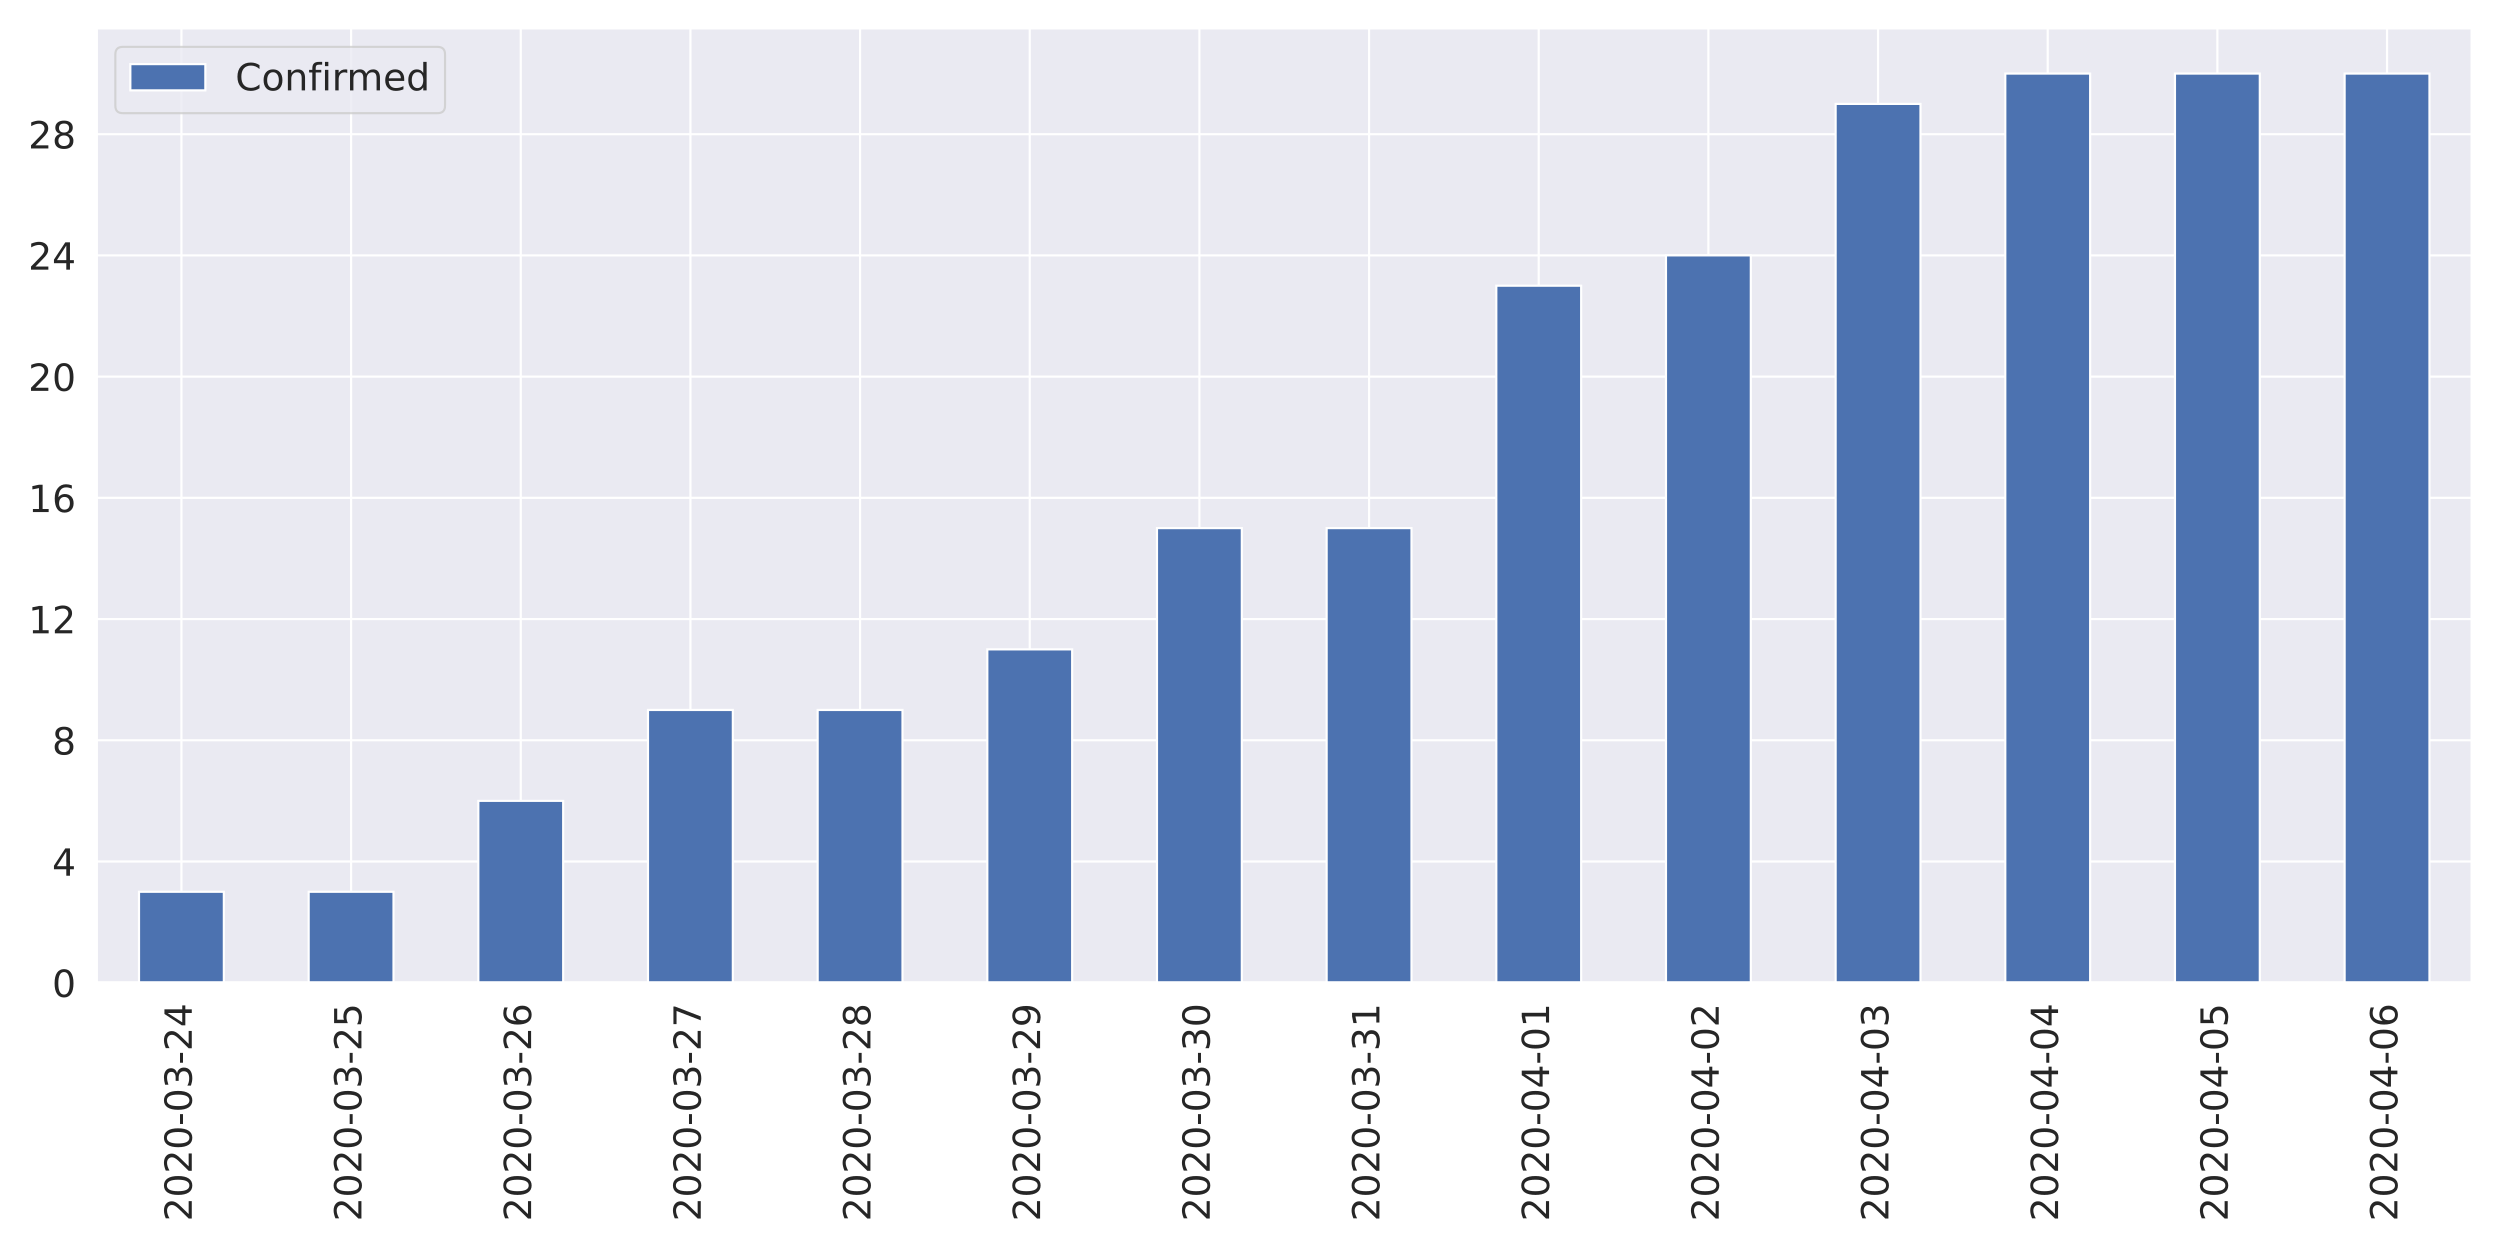
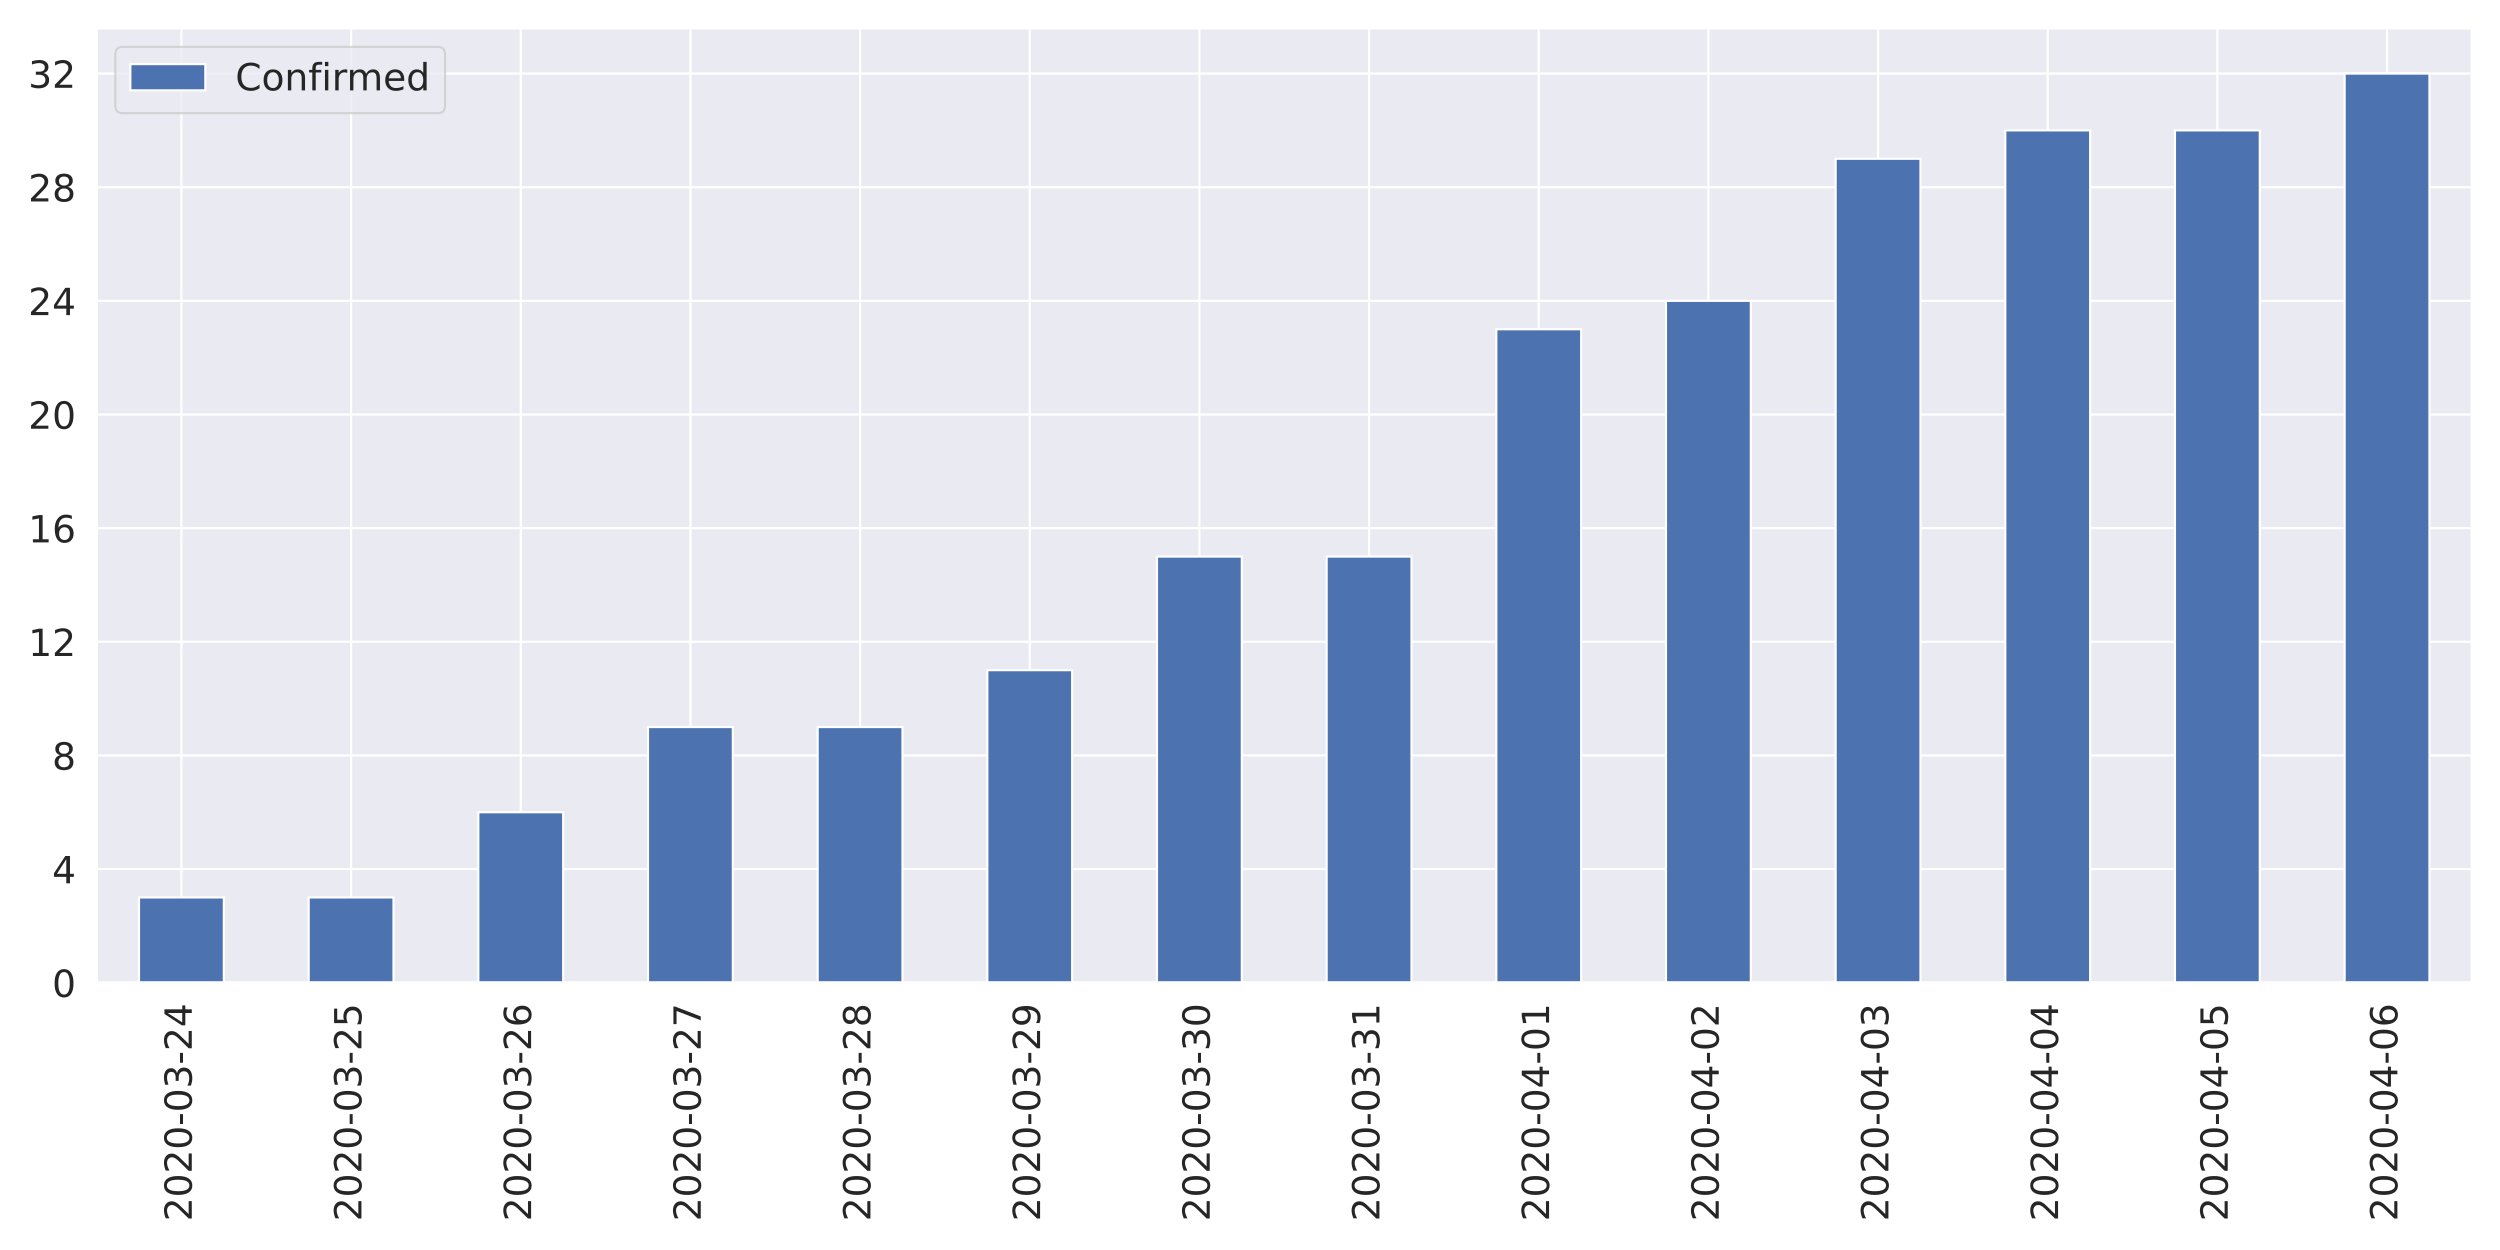
<svg xmlns="http://www.w3.org/2000/svg" xmlns:xlink="http://www.w3.org/1999/xlink" height="576pt" version="1.1" viewBox="0 0 1152 576" width="1152pt">
  <defs>
    <style type="text/css">
*{stroke-linecap:butt;stroke-linejoin:round;}
  </style>
  </defs>
  <g id="figure_1">
    <g id="patch_1">
      <path d="M 0 576  L 1152 576  L 1152 0  L 0 0  z " style="fill:#ffffff;" />
    </g>
    <g id="axes_1">
      <g id="patch_2">
        <path d="M 44.51 452.83  L 1139.04 452.83  L 1139.04 12.96  L 44.51 12.96  z " style="fill:#eaeaf2;" />
      </g>
      <g id="matplotlib.axis_1">
        <g id="xtick_1">
          <g id="line2d_1">
            <path clip-path="url(#p0f785cb7fe)" d="M 83.6 452.83  L 83.6 12.96  " style="fill:none;stroke:#ffffff;stroke-linecap:round;" />
          </g>
          <g id="text_1">
            <defs>
              <path d="M 19.188 8.297  L 53.609 8.297  L 53.609 0  L 7.328 0  L 7.328 8.297  Q 12.938 14.109 22.625 23.891  Q 32.328 33.688 34.812 36.531  Q 39.547 41.844 41.422 45.531  Q 43.312 49.219 43.312 52.781  Q 43.312 58.594 39.234 62.25  Q 35.156 65.922 28.609 65.922  Q 23.969 65.922 18.812 64.312  Q 13.672 62.703 7.812 59.422  L 7.812 69.391  Q 13.766 71.781 18.938 73  Q 24.125 74.219 28.422 74.219  Q 39.75 74.219 46.484 68.547  Q 53.219 62.891 53.219 53.422  Q 53.219 48.922 51.531 44.891  Q 49.859 40.875 45.406 35.406  Q 44.188 33.984 37.641 27.219  Q 31.109 20.453 19.188 8.297  z " id="DejaVuSans-50" />
              <path d="M 31.781 66.406  Q 24.172 66.406 20.328 58.906  Q 16.5 51.422 16.5 36.375  Q 16.5 21.391 20.328 13.891  Q 24.172 6.391 31.781 6.391  Q 39.453 6.391 43.281 13.891  Q 47.125 21.391 47.125 36.375  Q 47.125 51.422 43.281 58.906  Q 39.453 66.406 31.781 66.406  z M 31.781 74.219  Q 44.047 74.219 50.516 64.516  Q 56.984 54.828 56.984 36.375  Q 56.984 17.969 50.516 8.266  Q 44.047 -1.422 31.781 -1.422  Q 19.531 -1.422 13.062 8.266  Q 6.594 17.969 6.594 36.375  Q 6.594 54.828 13.062 64.516  Q 19.531 74.219 31.781 74.219  z " id="DejaVuSans-48" />
              <path d="M 4.891 31.391  L 31.203 31.391  L 31.203 23.391  L 4.891 23.391  z " id="DejaVuSans-45" />
              <path d="M 40.578 39.312  Q 47.656 37.797 51.625 33  Q 55.609 28.219 55.609 21.188  Q 55.609 10.406 48.188 4.484  Q 40.766 -1.422 27.094 -1.422  Q 22.516 -1.422 17.656 -0.516  Q 12.797 0.391 7.625 2.203  L 7.625 11.719  Q 11.719 9.328 16.594 8.109  Q 21.484 6.891 26.812 6.891  Q 36.078 6.891 40.938 10.547  Q 45.797 14.203 45.797 21.188  Q 45.797 27.641 41.281 31.266  Q 36.766 34.906 28.719 34.906  L 20.219 34.906  L 20.219 43.016  L 29.109 43.016  Q 36.375 43.016 40.234 45.922  Q 44.094 48.828 44.094 54.297  Q 44.094 59.906 40.109 62.906  Q 36.141 65.922 28.719 65.922  Q 24.656 65.922 20.016 65.031  Q 15.375 64.156 9.812 62.312  L 9.812 71.094  Q 15.438 72.656 20.344 73.438  Q 25.25 74.219 29.594 74.219  Q 40.828 74.219 47.359 69.109  Q 53.906 64.016 53.906 55.328  Q 53.906 49.266 50.438 45.094  Q 46.969 40.922 40.578 39.312  z " id="DejaVuSans-51" />
              <path d="M 37.797 64.312  L 12.891 25.391  L 37.797 25.391  z M 35.203 72.906  L 47.609 72.906  L 47.609 25.391  L 58.016 25.391  L 58.016 17.188  L 47.609 17.188  L 47.609 0  L 37.797 0  L 37.797 17.188  L 4.891 17.188  L 4.891 26.703  z " id="DejaVuSans-52" />
            </defs>
            <g style="fill:#262626;" transform="translate(88.36856 562.7538)rotate(-90)scale(0.1728 -0.1728)">
              <use xlink:href="#DejaVuSans-50" />
              <use x="63.623" xlink:href="#DejaVuSans-48" />
              <use x="127.246" xlink:href="#DejaVuSans-50" />
              <use x="190.869" xlink:href="#DejaVuSans-48" />
              <use x="254.492" xlink:href="#DejaVuSans-45" />
              <use x="290.576" xlink:href="#DejaVuSans-48" />
              <use x="354.199" xlink:href="#DejaVuSans-51" />
              <use x="417.822" xlink:href="#DejaVuSans-45" />
              <use x="453.906" xlink:href="#DejaVuSans-50" />
              <use x="517.529" xlink:href="#DejaVuSans-52" />
            </g>
          </g>
        </g>
        <g id="xtick_2">
          <g id="line2d_2">
            <path clip-path="url(#p0f785cb7fe)" d="M 161.781 452.83  L 161.781 12.96  " style="fill:none;stroke:#ffffff;stroke-linecap:round;" />
          </g>
          <g id="text_2">
            <defs>
              <path d="M 10.797 72.906  L 49.516 72.906  L 49.516 64.594  L 19.828 64.594  L 19.828 46.734  Q 21.969 47.469 24.109 47.828  Q 26.266 48.188 28.422 48.188  Q 40.625 48.188 47.75 41.5  Q 54.891 34.812 54.891 23.391  Q 54.891 11.625 47.562 5.094  Q 40.234 -1.422 26.906 -1.422  Q 22.312 -1.422 17.547 -0.641  Q 12.797 0.141 7.719 1.703  L 7.719 11.625  Q 12.109 9.234 16.797 8.062  Q 21.484 6.891 26.703 6.891  Q 35.156 6.891 40.078 11.328  Q 45.016 15.766 45.016 23.391  Q 45.016 31 40.078 35.438  Q 35.156 39.891 26.703 39.891  Q 22.75 39.891 18.812 39.016  Q 14.891 38.141 10.797 36.281  z " id="DejaVuSans-53" />
            </defs>
            <g style="fill:#262626;" transform="translate(166.5493 562.7538)rotate(-90)scale(0.1728 -0.1728)">
              <use xlink:href="#DejaVuSans-50" />
              <use x="63.623" xlink:href="#DejaVuSans-48" />
              <use x="127.246" xlink:href="#DejaVuSans-50" />
              <use x="190.869" xlink:href="#DejaVuSans-48" />
              <use x="254.492" xlink:href="#DejaVuSans-45" />
              <use x="290.576" xlink:href="#DejaVuSans-48" />
              <use x="354.199" xlink:href="#DejaVuSans-51" />
              <use x="417.822" xlink:href="#DejaVuSans-45" />
              <use x="453.906" xlink:href="#DejaVuSans-50" />
              <use x="517.529" xlink:href="#DejaVuSans-53" />
            </g>
          </g>
        </g>
        <g id="xtick_3">
          <g id="line2d_3">
            <path clip-path="url(#p0f785cb7fe)" d="M 239.962 452.83  L 239.962 12.96  " style="fill:none;stroke:#ffffff;stroke-linecap:round;" />
          </g>
          <g id="text_3">
            <defs>
              <path d="M 33.016 40.375  Q 26.375 40.375 22.484 35.828  Q 18.609 31.297 18.609 23.391  Q 18.609 15.531 22.484 10.953  Q 26.375 6.391 33.016 6.391  Q 39.656 6.391 43.531 10.953  Q 47.406 15.531 47.406 23.391  Q 47.406 31.297 43.531 35.828  Q 39.656 40.375 33.016 40.375  z M 52.594 71.297  L 52.594 62.312  Q 48.875 64.062 45.094 64.984  Q 41.312 65.922 37.594 65.922  Q 27.828 65.922 22.672 59.328  Q 17.531 52.734 16.797 39.406  Q 19.672 43.656 24.016 45.922  Q 28.375 48.188 33.594 48.188  Q 44.578 48.188 50.953 41.516  Q 57.328 34.859 57.328 23.391  Q 57.328 12.156 50.688 5.359  Q 44.047 -1.422 33.016 -1.422  Q 20.359 -1.422 13.672 8.266  Q 6.984 17.969 6.984 36.375  Q 6.984 53.656 15.188 63.938  Q 23.391 74.219 37.203 74.219  Q 40.922 74.219 44.703 73.484  Q 48.484 72.75 52.594 71.297  z " id="DejaVuSans-54" />
            </defs>
            <g style="fill:#262626;" transform="translate(244.73 562.7538)rotate(-90)scale(0.1728 -0.1728)">
              <use xlink:href="#DejaVuSans-50" />
              <use x="63.623" xlink:href="#DejaVuSans-48" />
              <use x="127.246" xlink:href="#DejaVuSans-50" />
              <use x="190.869" xlink:href="#DejaVuSans-48" />
              <use x="254.492" xlink:href="#DejaVuSans-45" />
              <use x="290.576" xlink:href="#DejaVuSans-48" />
              <use x="354.199" xlink:href="#DejaVuSans-51" />
              <use x="417.822" xlink:href="#DejaVuSans-45" />
              <use x="453.906" xlink:href="#DejaVuSans-50" />
              <use x="517.529" xlink:href="#DejaVuSans-54" />
            </g>
          </g>
        </g>
        <g id="xtick_4">
          <g id="line2d_4">
            <path clip-path="url(#p0f785cb7fe)" d="M 318.142 452.83  L 318.142 12.96  " style="fill:none;stroke:#ffffff;stroke-linecap:round;" />
          </g>
          <g id="text_4">
            <defs>
              <path d="M 8.203 72.906  L 55.078 72.906  L 55.078 68.703  L 28.609 0  L 18.312 0  L 43.219 64.594  L 8.203 64.594  z " id="DejaVuSans-55" />
            </defs>
            <g style="fill:#262626;" transform="translate(322.9107 562.7538)rotate(-90)scale(0.1728 -0.1728)">
              <use xlink:href="#DejaVuSans-50" />
              <use x="63.623" xlink:href="#DejaVuSans-48" />
              <use x="127.246" xlink:href="#DejaVuSans-50" />
              <use x="190.869" xlink:href="#DejaVuSans-48" />
              <use x="254.492" xlink:href="#DejaVuSans-45" />
              <use x="290.576" xlink:href="#DejaVuSans-48" />
              <use x="354.199" xlink:href="#DejaVuSans-51" />
              <use x="417.822" xlink:href="#DejaVuSans-45" />
              <use x="453.906" xlink:href="#DejaVuSans-50" />
              <use x="517.529" xlink:href="#DejaVuSans-55" />
            </g>
          </g>
        </g>
        <g id="xtick_5">
          <g id="line2d_5">
            <path clip-path="url(#p0f785cb7fe)" d="M 396.323 452.83  L 396.323 12.96  " style="fill:none;stroke:#ffffff;stroke-linecap:round;" />
          </g>
          <g id="text_5">
            <defs>
              <path d="M 31.781 34.625  Q 24.75 34.625 20.719 30.859  Q 16.703 27.094 16.703 20.516  Q 16.703 13.922 20.719 10.156  Q 24.75 6.391 31.781 6.391  Q 38.812 6.391 42.859 10.172  Q 46.922 13.969 46.922 20.516  Q 46.922 27.094 42.891 30.859  Q 38.875 34.625 31.781 34.625  z M 21.922 38.812  Q 15.578 40.375 12.031 44.719  Q 8.5 49.078 8.5 55.328  Q 8.5 64.062 14.719 69.141  Q 20.953 74.219 31.781 74.219  Q 42.672 74.219 48.875 69.141  Q 55.078 64.062 55.078 55.328  Q 55.078 49.078 51.531 44.719  Q 48 40.375 41.703 38.812  Q 48.828 37.156 52.797 32.312  Q 56.781 27.484 56.781 20.516  Q 56.781 9.906 50.312 4.234  Q 43.844 -1.422 31.781 -1.422  Q 19.734 -1.422 13.25 4.234  Q 6.781 9.906 6.781 20.516  Q 6.781 27.484 10.781 32.312  Q 14.797 37.156 21.922 38.812  z M 18.312 54.391  Q 18.312 48.734 21.844 45.562  Q 25.391 42.391 31.781 42.391  Q 38.141 42.391 41.719 45.562  Q 45.312 48.734 45.312 54.391  Q 45.312 60.062 41.719 63.234  Q 38.141 66.406 31.781 66.406  Q 25.391 66.406 21.844 63.234  Q 18.312 60.062 18.312 54.391  z " id="DejaVuSans-56" />
            </defs>
            <g style="fill:#262626;" transform="translate(401.0914 562.7538)rotate(-90)scale(0.1728 -0.1728)">
              <use xlink:href="#DejaVuSans-50" />
              <use x="63.623" xlink:href="#DejaVuSans-48" />
              <use x="127.246" xlink:href="#DejaVuSans-50" />
              <use x="190.869" xlink:href="#DejaVuSans-48" />
              <use x="254.492" xlink:href="#DejaVuSans-45" />
              <use x="290.576" xlink:href="#DejaVuSans-48" />
              <use x="354.199" xlink:href="#DejaVuSans-51" />
              <use x="417.822" xlink:href="#DejaVuSans-45" />
              <use x="453.906" xlink:href="#DejaVuSans-50" />
              <use x="517.529" xlink:href="#DejaVuSans-56" />
            </g>
          </g>
        </g>
        <g id="xtick_6">
          <g id="line2d_6">
            <path clip-path="url(#p0f785cb7fe)" d="M 474.504 452.83  L 474.504 12.96  " style="fill:none;stroke:#ffffff;stroke-linecap:round;" />
          </g>
          <g id="text_6">
            <defs>
              <path d="M 10.984 1.516  L 10.984 10.5  Q 14.703 8.734 18.5 7.812  Q 22.312 6.891 25.984 6.891  Q 35.75 6.891 40.891 13.453  Q 46.047 20.016 46.781 33.406  Q 43.953 29.203 39.594 26.953  Q 35.25 24.703 29.984 24.703  Q 19.047 24.703 12.672 31.312  Q 6.297 37.938 6.297 49.422  Q 6.297 60.641 12.938 67.422  Q 19.578 74.219 30.609 74.219  Q 43.266 74.219 49.922 64.516  Q 56.594 54.828 56.594 36.375  Q 56.594 19.141 48.406 8.859  Q 40.234 -1.422 26.422 -1.422  Q 22.703 -1.422 18.891 -0.688  Q 15.094 0.047 10.984 1.516  z M 30.609 32.422  Q 37.25 32.422 41.125 36.953  Q 45.016 41.5 45.016 49.422  Q 45.016 57.281 41.125 61.844  Q 37.25 66.406 30.609 66.406  Q 23.969 66.406 20.094 61.844  Q 16.219 57.281 16.219 49.422  Q 16.219 41.5 20.094 36.953  Q 23.969 32.422 30.609 32.422  z " id="DejaVuSans-57" />
            </defs>
            <g style="fill:#262626;" transform="translate(479.2721 562.7538)rotate(-90)scale(0.1728 -0.1728)">
              <use xlink:href="#DejaVuSans-50" />
              <use x="63.623" xlink:href="#DejaVuSans-48" />
              <use x="127.246" xlink:href="#DejaVuSans-50" />
              <use x="190.869" xlink:href="#DejaVuSans-48" />
              <use x="254.492" xlink:href="#DejaVuSans-45" />
              <use x="290.576" xlink:href="#DejaVuSans-48" />
              <use x="354.199" xlink:href="#DejaVuSans-51" />
              <use x="417.822" xlink:href="#DejaVuSans-45" />
              <use x="453.906" xlink:href="#DejaVuSans-50" />
              <use x="517.529" xlink:href="#DejaVuSans-57" />
            </g>
          </g>
        </g>
        <g id="xtick_7">
          <g id="line2d_7">
            <path clip-path="url(#p0f785cb7fe)" d="M 552.685 452.83  L 552.685 12.96  " style="fill:none;stroke:#ffffff;stroke-linecap:round;" />
          </g>
          <g id="text_7">
            <g style="fill:#262626;" transform="translate(557.4528 562.7538)rotate(-90)scale(0.1728 -0.1728)">
              <use xlink:href="#DejaVuSans-50" />
              <use x="63.623" xlink:href="#DejaVuSans-48" />
              <use x="127.246" xlink:href="#DejaVuSans-50" />
              <use x="190.869" xlink:href="#DejaVuSans-48" />
              <use x="254.492" xlink:href="#DejaVuSans-45" />
              <use x="290.576" xlink:href="#DejaVuSans-48" />
              <use x="354.199" xlink:href="#DejaVuSans-51" />
              <use x="417.822" xlink:href="#DejaVuSans-45" />
              <use x="453.906" xlink:href="#DejaVuSans-51" />
              <use x="517.529" xlink:href="#DejaVuSans-48" />
            </g>
          </g>
        </g>
        <g id="xtick_8">
          <g id="line2d_8">
            <path clip-path="url(#p0f785cb7fe)" d="M 630.865 452.83  L 630.865 12.96  " style="fill:none;stroke:#ffffff;stroke-linecap:round;" />
          </g>
          <g id="text_8">
            <defs>
              <path d="M 12.406 8.297  L 28.516 8.297  L 28.516 63.922  L 10.984 60.406  L 10.984 69.391  L 28.422 72.906  L 38.281 72.906  L 38.281 8.297  L 54.391 8.297  L 54.391 0  L 12.406 0  z " id="DejaVuSans-49" />
            </defs>
            <g style="fill:#262626;" transform="translate(635.6336 562.7538)rotate(-90)scale(0.1728 -0.1728)">
              <use xlink:href="#DejaVuSans-50" />
              <use x="63.623" xlink:href="#DejaVuSans-48" />
              <use x="127.246" xlink:href="#DejaVuSans-50" />
              <use x="190.869" xlink:href="#DejaVuSans-48" />
              <use x="254.492" xlink:href="#DejaVuSans-45" />
              <use x="290.576" xlink:href="#DejaVuSans-48" />
              <use x="354.199" xlink:href="#DejaVuSans-51" />
              <use x="417.822" xlink:href="#DejaVuSans-45" />
              <use x="453.906" xlink:href="#DejaVuSans-51" />
              <use x="517.529" xlink:href="#DejaVuSans-49" />
            </g>
          </g>
        </g>
        <g id="xtick_9">
          <g id="line2d_9">
            <path clip-path="url(#p0f785cb7fe)" d="M 709.046 452.83  L 709.046 12.96  " style="fill:none;stroke:#ffffff;stroke-linecap:round;" />
          </g>
          <g id="text_9">
            <g style="fill:#262626;" transform="translate(713.8143 562.7538)rotate(-90)scale(0.1728 -0.1728)">
              <use xlink:href="#DejaVuSans-50" />
              <use x="63.623" xlink:href="#DejaVuSans-48" />
              <use x="127.246" xlink:href="#DejaVuSans-50" />
              <use x="190.869" xlink:href="#DejaVuSans-48" />
              <use x="254.492" xlink:href="#DejaVuSans-45" />
              <use x="290.576" xlink:href="#DejaVuSans-48" />
              <use x="354.199" xlink:href="#DejaVuSans-52" />
              <use x="417.822" xlink:href="#DejaVuSans-45" />
              <use x="453.906" xlink:href="#DejaVuSans-48" />
              <use x="517.529" xlink:href="#DejaVuSans-49" />
            </g>
          </g>
        </g>
        <g id="xtick_10">
          <g id="line2d_10">
            <path clip-path="url(#p0f785cb7fe)" d="M 787.227 452.83  L 787.227 12.96  " style="fill:none;stroke:#ffffff;stroke-linecap:round;" />
          </g>
          <g id="text_10">
            <g style="fill:#262626;" transform="translate(791.995 562.7538)rotate(-90)scale(0.1728 -0.1728)">
              <use xlink:href="#DejaVuSans-50" />
              <use x="63.623" xlink:href="#DejaVuSans-48" />
              <use x="127.246" xlink:href="#DejaVuSans-50" />
              <use x="190.869" xlink:href="#DejaVuSans-48" />
              <use x="254.492" xlink:href="#DejaVuSans-45" />
              <use x="290.576" xlink:href="#DejaVuSans-48" />
              <use x="354.199" xlink:href="#DejaVuSans-52" />
              <use x="417.822" xlink:href="#DejaVuSans-45" />
              <use x="453.906" xlink:href="#DejaVuSans-48" />
              <use x="517.529" xlink:href="#DejaVuSans-50" />
            </g>
          </g>
        </g>
        <g id="xtick_11">
          <g id="line2d_11">
            <path clip-path="url(#p0f785cb7fe)" d="M 865.408 452.83  L 865.408 12.96  " style="fill:none;stroke:#ffffff;stroke-linecap:round;" />
          </g>
          <g id="text_11">
            <g style="fill:#262626;" transform="translate(870.1757 562.7538)rotate(-90)scale(0.1728 -0.1728)">
              <use xlink:href="#DejaVuSans-50" />
              <use x="63.623" xlink:href="#DejaVuSans-48" />
              <use x="127.246" xlink:href="#DejaVuSans-50" />
              <use x="190.869" xlink:href="#DejaVuSans-48" />
              <use x="254.492" xlink:href="#DejaVuSans-45" />
              <use x="290.576" xlink:href="#DejaVuSans-48" />
              <use x="354.199" xlink:href="#DejaVuSans-52" />
              <use x="417.822" xlink:href="#DejaVuSans-45" />
              <use x="453.906" xlink:href="#DejaVuSans-48" />
              <use x="517.529" xlink:href="#DejaVuSans-51" />
            </g>
          </g>
        </g>
        <g id="xtick_12">
          <g id="line2d_12">
            <path clip-path="url(#p0f785cb7fe)" d="M 943.588 452.83  L 943.588 12.96  " style="fill:none;stroke:#ffffff;stroke-linecap:round;" />
          </g>
          <g id="text_12">
            <g style="fill:#262626;" transform="translate(948.3564 562.7538)rotate(-90)scale(0.1728 -0.1728)">
              <use xlink:href="#DejaVuSans-50" />
              <use x="63.623" xlink:href="#DejaVuSans-48" />
              <use x="127.246" xlink:href="#DejaVuSans-50" />
              <use x="190.869" xlink:href="#DejaVuSans-48" />
              <use x="254.492" xlink:href="#DejaVuSans-45" />
              <use x="290.576" xlink:href="#DejaVuSans-48" />
              <use x="354.199" xlink:href="#DejaVuSans-52" />
              <use x="417.822" xlink:href="#DejaVuSans-45" />
              <use x="453.906" xlink:href="#DejaVuSans-48" />
              <use x="517.529" xlink:href="#DejaVuSans-52" />
            </g>
          </g>
        </g>
        <g id="xtick_13">
          <g id="line2d_13">
            <path clip-path="url(#p0f785cb7fe)" d="M 1021.769 452.83  L 1021.769 12.96  " style="fill:none;stroke:#ffffff;stroke-linecap:round;" />
          </g>
          <g id="text_13">
            <g style="fill:#262626;" transform="translate(1026.537 562.7538)rotate(-90)scale(0.1728 -0.1728)">
              <use xlink:href="#DejaVuSans-50" />
              <use x="63.623" xlink:href="#DejaVuSans-48" />
              <use x="127.246" xlink:href="#DejaVuSans-50" />
              <use x="190.869" xlink:href="#DejaVuSans-48" />
              <use x="254.492" xlink:href="#DejaVuSans-45" />
              <use x="290.576" xlink:href="#DejaVuSans-48" />
              <use x="354.199" xlink:href="#DejaVuSans-52" />
              <use x="417.822" xlink:href="#DejaVuSans-45" />
              <use x="453.906" xlink:href="#DejaVuSans-48" />
              <use x="517.529" xlink:href="#DejaVuSans-53" />
            </g>
          </g>
        </g>
        <g id="xtick_14">
          <g id="line2d_14">
            <path clip-path="url(#p0f785cb7fe)" d="M 1099.95 452.83  L 1099.95 12.96  " style="fill:none;stroke:#ffffff;stroke-linecap:round;" />
          </g>
          <g id="text_14">
            <g style="fill:#262626;" transform="translate(1104.718 562.7538)rotate(-90)scale(0.1728 -0.1728)">
              <use xlink:href="#DejaVuSans-50" />
              <use x="63.623" xlink:href="#DejaVuSans-48" />
              <use x="127.246" xlink:href="#DejaVuSans-50" />
              <use x="190.869" xlink:href="#DejaVuSans-48" />
              <use x="254.492" xlink:href="#DejaVuSans-45" />
              <use x="290.576" xlink:href="#DejaVuSans-48" />
              <use x="354.199" xlink:href="#DejaVuSans-52" />
              <use x="417.822" xlink:href="#DejaVuSans-45" />
              <use x="453.906" xlink:href="#DejaVuSans-48" />
              <use x="517.529" xlink:href="#DejaVuSans-54" />
            </g>
          </g>
        </g>
      </g>
      <g id="matplotlib.axis_2">
        <g id="ytick_1">
          <g id="line2d_15">
            <path clip-path="url(#p0f785cb7fe)" d="M 44.51 452.83  L 1139.04 452.83  " style="fill:none;stroke:#ffffff;stroke-linecap:round;" />
          </g>
          <g id="text_15">
            <g style="fill:#262626;" transform="translate(24.0156 459.3951)scale(0.1728 -0.1728)">
              <use xlink:href="#DejaVuSans-48" />
            </g>
          </g>
        </g>
        <g id="ytick_2">
          <g id="line2d_16">
-             <path clip-path="url(#p0f785cb7fe)" d="M 44.51 396.973  L 1139.04 396.973  " style="fill:none;stroke:#ffffff;stroke-linecap:round;" />
+             <path clip-path="url(#p0f785cb7fe)" d="M 44.51 400.465  L 1139.04 400.465  " style="fill:none;stroke:#ffffff;stroke-linecap:round;" />
          </g>
          <g id="text_16">
-             <g style="fill:#262626;" transform="translate(24.0156 403.5385)scale(0.1728 -0.1728)">
+             <g style="fill:#262626;" transform="translate(24.0156 407.0296)scale(0.1728 -0.1728)">
              <use xlink:href="#DejaVuSans-52" />
            </g>
          </g>
        </g>
        <g id="ytick_3">
          <g id="line2d_17">
-             <path clip-path="url(#p0f785cb7fe)" d="M 44.51 341.117  L 1139.04 341.117  " style="fill:none;stroke:#ffffff;stroke-linecap:round;" />
+             <path clip-path="url(#p0f785cb7fe)" d="M 44.51 348.099  L 1139.04 348.099  " style="fill:none;stroke:#ffffff;stroke-linecap:round;" />
          </g>
          <g id="text_17">
-             <g style="fill:#262626;" transform="translate(24.0156 347.682)scale(0.1728 -0.1728)">
+             <g style="fill:#262626;" transform="translate(24.0156 354.6641)scale(0.1728 -0.1728)">
              <use xlink:href="#DejaVuSans-56" />
            </g>
          </g>
        </g>
        <g id="ytick_4">
          <g id="line2d_18">
-             <path clip-path="url(#p0f785cb7fe)" d="M 44.51 285.26  L 1139.04 285.26  " style="fill:none;stroke:#ffffff;stroke-linecap:round;" />
+             <path clip-path="url(#p0f785cb7fe)" d="M 44.51 295.734  L 1139.04 295.734  " style="fill:none;stroke:#ffffff;stroke-linecap:round;" />
          </g>
          <g id="text_18">
-             <g style="fill:#262626;" transform="translate(13.0212 291.8255)scale(0.1728 -0.1728)">
+             <g style="fill:#262626;" transform="translate(13.0212 302.2986)scale(0.1728 -0.1728)">
              <use xlink:href="#DejaVuSans-49" />
              <use x="63.623" xlink:href="#DejaVuSans-50" />
            </g>
          </g>
        </g>
        <g id="ytick_5">
          <g id="line2d_19">
-             <path clip-path="url(#p0f785cb7fe)" d="M 44.51 229.404  L 1139.04 229.404  " style="fill:none;stroke:#ffffff;stroke-linecap:round;" />
+             <path clip-path="url(#p0f785cb7fe)" d="M 44.51 243.368  L 1139.04 243.368  " style="fill:none;stroke:#ffffff;stroke-linecap:round;" />
          </g>
          <g id="text_19">
-             <g style="fill:#262626;" transform="translate(13.0212 235.969)scale(0.1728 -0.1728)">
+             <g style="fill:#262626;" transform="translate(13.0212 249.9331)scale(0.1728 -0.1728)">
              <use xlink:href="#DejaVuSans-49" />
              <use x="63.623" xlink:href="#DejaVuSans-54" />
            </g>
          </g>
        </g>
        <g id="ytick_6">
          <g id="line2d_20">
-             <path clip-path="url(#p0f785cb7fe)" d="M 44.51 173.547  L 1139.04 173.547  " style="fill:none;stroke:#ffffff;stroke-linecap:round;" />
+             <path clip-path="url(#p0f785cb7fe)" d="M 44.51 191.003  L 1139.04 191.003  " style="fill:none;stroke:#ffffff;stroke-linecap:round;" />
          </g>
          <g id="text_20">
-             <g style="fill:#262626;" transform="translate(13.0212 180.1125)scale(0.1728 -0.1728)">
+             <g style="fill:#262626;" transform="translate(13.0212 197.5677)scale(0.1728 -0.1728)">
              <use xlink:href="#DejaVuSans-50" />
              <use x="63.623" xlink:href="#DejaVuSans-48" />
            </g>
          </g>
        </g>
        <g id="ytick_7">
          <g id="line2d_21">
-             <path clip-path="url(#p0f785cb7fe)" d="M 44.51 117.691  L 1139.04 117.691  " style="fill:none;stroke:#ffffff;stroke-linecap:round;" />
+             <path clip-path="url(#p0f785cb7fe)" d="M 44.51 138.637  L 1139.04 138.637  " style="fill:none;stroke:#ffffff;stroke-linecap:round;" />
          </g>
          <g id="text_21">
-             <g style="fill:#262626;" transform="translate(13.0212 124.256)scale(0.1728 -0.1728)">
+             <g style="fill:#262626;" transform="translate(13.0212 145.2022)scale(0.1728 -0.1728)">
              <use xlink:href="#DejaVuSans-50" />
              <use x="63.623" xlink:href="#DejaVuSans-52" />
            </g>
          </g>
        </g>
        <g id="ytick_8">
          <g id="line2d_22">
-             <path clip-path="url(#p0f785cb7fe)" d="M 44.51 61.834  L 1139.04 61.834  " style="fill:none;stroke:#ffffff;stroke-linecap:round;" />
+             <path clip-path="url(#p0f785cb7fe)" d="M 44.51 86.272  L 1139.04 86.272  " style="fill:none;stroke:#ffffff;stroke-linecap:round;" />
          </g>
          <g id="text_22">
-             <g style="fill:#262626;" transform="translate(13.0212 68.39949)scale(0.1728 -0.1728)">
+             <g style="fill:#262626;" transform="translate(13.0212 92.83672)scale(0.1728 -0.1728)">
              <use xlink:href="#DejaVuSans-50" />
              <use x="63.623" xlink:href="#DejaVuSans-56" />
            </g>
          </g>
        </g>
+         <g id="ytick_9">
+           <g id="line2d_23">
+             <path clip-path="url(#p0f785cb7fe)" d="M 44.51 33.906  L 1139.04 33.906  " style="fill:none;stroke:#ffffff;stroke-linecap:round;" />
+           </g>
+           <g id="text_23">
+             <g style="fill:#262626;" transform="translate(13.0212 40.47124)scale(0.1728 -0.1728)">
+               <use xlink:href="#DejaVuSans-51" />
+               <use x="63.623" xlink:href="#DejaVuSans-50" />
+             </g>
+           </g>
+         </g>
      </g>
      <g id="patch_3">
-         <path clip-path="url(#p0f785cb7fe)" d="M 64.055 452.83  L 103.146 452.83  L 103.146 410.938  L 64.055 410.938  z " style="fill:#4c72b0;stroke:#ffffff;stroke-linejoin:miter;" />
+         <path clip-path="url(#p0f785cb7fe)" d="M 64.055 452.83  L 103.146 452.83  L 103.146 413.556  L 64.055 413.556  z " style="fill:#4c72b0;stroke:#ffffff;stroke-linejoin:miter;" />
      </g>
      <g id="patch_4">
-         <path clip-path="url(#p0f785cb7fe)" d="M 142.236 452.83  L 181.326 452.83  L 181.326 410.938  L 142.236 410.938  z " style="fill:#4c72b0;stroke:#ffffff;stroke-linejoin:miter;" />
+         <path clip-path="url(#p0f785cb7fe)" d="M 142.236 452.83  L 181.326 452.83  L 181.326 413.556  L 142.236 413.556  z " style="fill:#4c72b0;stroke:#ffffff;stroke-linejoin:miter;" />
      </g>
      <g id="patch_5">
-         <path clip-path="url(#p0f785cb7fe)" d="M 220.417 452.83  L 259.507 452.83  L 259.507 369.045  L 220.417 369.045  z " style="fill:#4c72b0;stroke:#ffffff;stroke-linejoin:miter;" />
+         <path clip-path="url(#p0f785cb7fe)" d="M 220.417 452.83  L 259.507 452.83  L 259.507 374.282  L 220.417 374.282  z " style="fill:#4c72b0;stroke:#ffffff;stroke-linejoin:miter;" />
      </g>
      <g id="patch_6">
-         <path clip-path="url(#p0f785cb7fe)" d="M 298.597 452.83  L 337.688 452.83  L 337.688 327.153  L 298.597 327.153  z " style="fill:#4c72b0;stroke:#ffffff;stroke-linejoin:miter;" />
+         <path clip-path="url(#p0f785cb7fe)" d="M 298.597 452.83  L 337.688 452.83  L 337.688 335.008  L 298.597 335.008  z " style="fill:#4c72b0;stroke:#ffffff;stroke-linejoin:miter;" />
      </g>
      <g id="patch_7">
-         <path clip-path="url(#p0f785cb7fe)" d="M 376.778 452.83  L 415.868 452.83  L 415.868 327.153  L 376.778 327.153  z " style="fill:#4c72b0;stroke:#ffffff;stroke-linejoin:miter;" />
+         <path clip-path="url(#p0f785cb7fe)" d="M 376.778 452.83  L 415.868 452.83  L 415.868 335.008  L 376.778 335.008  z " style="fill:#4c72b0;stroke:#ffffff;stroke-linejoin:miter;" />
      </g>
      <g id="patch_8">
-         <path clip-path="url(#p0f785cb7fe)" d="M 454.959 452.83  L 494.049 452.83  L 494.049 299.225  L 454.959 299.225  z " style="fill:#4c72b0;stroke:#ffffff;stroke-linejoin:miter;" />
+         <path clip-path="url(#p0f785cb7fe)" d="M 454.959 452.83  L 494.049 452.83  L 494.049 308.825  L 454.959 308.825  z " style="fill:#4c72b0;stroke:#ffffff;stroke-linejoin:miter;" />
      </g>
      <g id="patch_9">
-         <path clip-path="url(#p0f785cb7fe)" d="M 533.139 452.83  L 572.23 452.83  L 572.23 243.368  L 533.139 243.368  z " style="fill:#4c72b0;stroke:#ffffff;stroke-linejoin:miter;" />
+         <path clip-path="url(#p0f785cb7fe)" d="M 533.139 452.83  L 572.23 452.83  L 572.23 256.459  L 533.139 256.459  z " style="fill:#4c72b0;stroke:#ffffff;stroke-linejoin:miter;" />
      </g>
      <g id="patch_10">
-         <path clip-path="url(#p0f785cb7fe)" d="M 611.32 452.83  L 650.411 452.83  L 650.411 243.368  L 611.32 243.368  z " style="fill:#4c72b0;stroke:#ffffff;stroke-linejoin:miter;" />
+         <path clip-path="url(#p0f785cb7fe)" d="M 611.32 452.83  L 650.411 452.83  L 650.411 256.459  L 611.32 256.459  z " style="fill:#4c72b0;stroke:#ffffff;stroke-linejoin:miter;" />
      </g>
      <g id="patch_11">
-         <path clip-path="url(#p0f785cb7fe)" d="M 689.501 452.83  L 728.591 452.83  L 728.591 131.655  L 689.501 131.655  z " style="fill:#4c72b0;stroke:#ffffff;stroke-linejoin:miter;" />
+         <path clip-path="url(#p0f785cb7fe)" d="M 689.501 452.83  L 728.591 452.83  L 728.591 151.729  L 689.501 151.729  z " style="fill:#4c72b0;stroke:#ffffff;stroke-linejoin:miter;" />
      </g>
      <g id="patch_12">
-         <path clip-path="url(#p0f785cb7fe)" d="M 767.682 452.83  L 806.772 452.83  L 806.772 117.691  L 767.682 117.691  z " style="fill:#4c72b0;stroke:#ffffff;stroke-linejoin:miter;" />
+         <path clip-path="url(#p0f785cb7fe)" d="M 767.682 452.83  L 806.772 452.83  L 806.772 138.637  L 767.682 138.637  z " style="fill:#4c72b0;stroke:#ffffff;stroke-linejoin:miter;" />
      </g>
      <g id="patch_13">
-         <path clip-path="url(#p0f785cb7fe)" d="M 845.862 452.83  L 884.953 452.83  L 884.953 47.87  L 845.862 47.87  z " style="fill:#4c72b0;stroke:#ffffff;stroke-linejoin:miter;" />
+         <path clip-path="url(#p0f785cb7fe)" d="M 845.862 452.83  L 884.953 452.83  L 884.953 73.18  L 845.862 73.18  z " style="fill:#4c72b0;stroke:#ffffff;stroke-linejoin:miter;" />
      </g>
      <g id="patch_14">
-         <path clip-path="url(#p0f785cb7fe)" d="M 924.043 452.83  L 963.133 452.83  L 963.133 33.906  L 924.043 33.906  z " style="fill:#4c72b0;stroke:#ffffff;stroke-linejoin:miter;" />
+         <path clip-path="url(#p0f785cb7fe)" d="M 924.043 452.83  L 963.133 452.83  L 963.133 60.089  L 924.043 60.089  z " style="fill:#4c72b0;stroke:#ffffff;stroke-linejoin:miter;" />
      </g>
      <g id="patch_15">
-         <path clip-path="url(#p0f785cb7fe)" d="M 1002.224 452.83  L 1041.314 452.83  L 1041.314 33.906  L 1002.224 33.906  z " style="fill:#4c72b0;stroke:#ffffff;stroke-linejoin:miter;" />
+         <path clip-path="url(#p0f785cb7fe)" d="M 1002.224 452.83  L 1041.314 452.83  L 1041.314 60.089  L 1002.224 60.089  z " style="fill:#4c72b0;stroke:#ffffff;stroke-linejoin:miter;" />
      </g>
      <g id="patch_16">
        <path clip-path="url(#p0f785cb7fe)" d="M 1080.404 452.83  L 1119.495 452.83  L 1119.495 33.906  L 1080.404 33.906  z " style="fill:#4c72b0;stroke:#ffffff;stroke-linejoin:miter;" />
      </g>
      <g id="patch_17">
        <path d="M 44.51 452.83  L 44.51 12.96  " style="fill:none;stroke:#ffffff;stroke-linecap:square;stroke-linejoin:miter;stroke-width:1.25;" />
      </g>
      <g id="patch_18">
        <path d="M 1139.04 452.83  L 1139.04 12.96  " style="fill:none;stroke:#ffffff;stroke-linecap:square;stroke-linejoin:miter;stroke-width:1.25;" />
      </g>
      <g id="patch_19">
        <path d="M 44.51 452.83  L 1139.04 452.83  " style="fill:none;stroke:#ffffff;stroke-linecap:square;stroke-linejoin:miter;stroke-width:1.25;" />
      </g>
      <g id="patch_20">
        <path d="M 44.51 12.96  L 1139.04 12.96  " style="fill:none;stroke:#ffffff;stroke-linecap:square;stroke-linejoin:miter;stroke-width:1.25;" />
      </g>
      <g id="legend_1">
        <g id="patch_21">
          <path d="M 56.606 52.148  L 201.612 52.148  Q 205.068 52.148 205.068 48.692  L 205.068 25.056  Q 205.068 21.6 201.612 21.6  L 56.606 21.6  Q 53.15 21.6 53.15 25.056  L 53.15 48.692  Q 53.15 52.148 56.606 52.148  z " style="fill:#eaeaf2;opacity:0.8;stroke:#cccccc;stroke-linejoin:miter;" />
        </g>
        <g id="patch_22">
          <path d="M 60.062 41.642  L 94.622 41.642  L 94.622 29.546  L 60.062 29.546  z " style="fill:#4c72b0;stroke:#ffffff;stroke-linejoin:miter;" />
        </g>
-         <g id="text_23">
+         <g id="text_24">
          <defs>
            <path d="M 64.406 67.281  L 64.406 56.891  Q 59.422 61.531 53.781 63.812  Q 48.141 66.109 41.797 66.109  Q 29.297 66.109 22.656 58.469  Q 16.016 50.828 16.016 36.375  Q 16.016 21.969 22.656 14.328  Q 29.297 6.688 41.797 6.688  Q 48.141 6.688 53.781 8.984  Q 59.422 11.281 64.406 15.922  L 64.406 5.609  Q 59.234 2.094 53.438 0.328  Q 47.656 -1.422 41.219 -1.422  Q 24.656 -1.422 15.125 8.703  Q 5.609 18.844 5.609 36.375  Q 5.609 53.953 15.125 64.078  Q 24.656 74.219 41.219 74.219  Q 47.75 74.219 53.531 72.484  Q 59.328 70.75 64.406 67.281  z " id="DejaVuSans-67" />
            <path d="M 30.609 48.391  Q 23.391 48.391 19.188 42.75  Q 14.984 37.109 14.984 27.297  Q 14.984 17.484 19.156 11.844  Q 23.344 6.203 30.609 6.203  Q 37.797 6.203 41.984 11.859  Q 46.188 17.531 46.188 27.297  Q 46.188 37.016 41.984 42.703  Q 37.797 48.391 30.609 48.391  z M 30.609 56  Q 42.328 56 49.016 48.375  Q 55.719 40.766 55.719 27.297  Q 55.719 13.875 49.016 6.219  Q 42.328 -1.422 30.609 -1.422  Q 18.844 -1.422 12.172 6.219  Q 5.516 13.875 5.516 27.297  Q 5.516 40.766 12.172 48.375  Q 18.844 56 30.609 56  z " id="DejaVuSans-111" />
            <path d="M 54.891 33.016  L 54.891 0  L 45.906 0  L 45.906 32.719  Q 45.906 40.484 42.875 44.328  Q 39.844 48.188 33.797 48.188  Q 26.516 48.188 22.312 43.547  Q 18.109 38.922 18.109 30.906  L 18.109 0  L 9.078 0  L 9.078 54.688  L 18.109 54.688  L 18.109 46.188  Q 21.344 51.125 25.703 53.562  Q 30.078 56 35.797 56  Q 45.219 56 50.047 50.172  Q 54.891 44.344 54.891 33.016  z " id="DejaVuSans-110" />
            <path d="M 37.109 75.984  L 37.109 68.5  L 28.516 68.5  Q 23.688 68.5 21.797 66.547  Q 19.922 64.594 19.922 59.516  L 19.922 54.688  L 34.719 54.688  L 34.719 47.703  L 19.922 47.703  L 19.922 0  L 10.891 0  L 10.891 47.703  L 2.297 47.703  L 2.297 54.688  L 10.891 54.688  L 10.891 58.5  Q 10.891 67.625 15.141 71.797  Q 19.391 75.984 28.609 75.984  z " id="DejaVuSans-102" />
            <path d="M 9.422 54.688  L 18.406 54.688  L 18.406 0  L 9.422 0  z M 9.422 75.984  L 18.406 75.984  L 18.406 64.594  L 9.422 64.594  z " id="DejaVuSans-105" />
            <path d="M 41.109 46.297  Q 39.594 47.172 37.812 47.578  Q 36.031 48 33.891 48  Q 26.266 48 22.188 43.047  Q 18.109 38.094 18.109 28.812  L 18.109 0  L 9.078 0  L 9.078 54.688  L 18.109 54.688  L 18.109 46.188  Q 20.953 51.172 25.484 53.578  Q 30.031 56 36.531 56  Q 37.453 56 38.578 55.875  Q 39.703 55.766 41.062 55.516  z " id="DejaVuSans-114" />
            <path d="M 52 44.188  Q 55.375 50.25 60.062 53.125  Q 64.75 56 71.094 56  Q 79.641 56 84.281 50.016  Q 88.922 44.047 88.922 33.016  L 88.922 0  L 79.891 0  L 79.891 32.719  Q 79.891 40.578 77.094 44.375  Q 74.312 48.188 68.609 48.188  Q 61.625 48.188 57.562 43.547  Q 53.516 38.922 53.516 30.906  L 53.516 0  L 44.484 0  L 44.484 32.719  Q 44.484 40.625 41.703 44.406  Q 38.922 48.188 33.109 48.188  Q 26.219 48.188 22.156 43.531  Q 18.109 38.875 18.109 30.906  L 18.109 0  L 9.078 0  L 9.078 54.688  L 18.109 54.688  L 18.109 46.188  Q 21.188 51.219 25.484 53.609  Q 29.781 56 35.688 56  Q 41.656 56 45.828 52.969  Q 50 49.953 52 44.188  z " id="DejaVuSans-109" />
            <path d="M 56.203 29.594  L 56.203 25.203  L 14.891 25.203  Q 15.484 15.922 20.484 11.062  Q 25.484 6.203 34.422 6.203  Q 39.594 6.203 44.453 7.469  Q 49.312 8.734 54.109 11.281  L 54.109 2.781  Q 49.266 0.734 44.188 -0.344  Q 39.109 -1.422 33.891 -1.422  Q 20.797 -1.422 13.156 6.188  Q 5.516 13.812 5.516 26.812  Q 5.516 40.234 12.766 48.109  Q 20.016 56 32.328 56  Q 43.359 56 49.781 48.891  Q 56.203 41.797 56.203 29.594  z M 47.219 32.234  Q 47.125 39.594 43.094 43.984  Q 39.062 48.391 32.422 48.391  Q 24.906 48.391 20.391 44.141  Q 15.875 39.891 15.188 32.172  z " id="DejaVuSans-101" />
            <path d="M 45.406 46.391  L 45.406 75.984  L 54.391 75.984  L 54.391 0  L 45.406 0  L 45.406 8.203  Q 42.578 3.328 38.25 0.953  Q 33.938 -1.422 27.875 -1.422  Q 17.969 -1.422 11.734 6.484  Q 5.516 14.406 5.516 27.297  Q 5.516 40.188 11.734 48.094  Q 17.969 56 27.875 56  Q 33.938 56 38.25 53.625  Q 42.578 51.266 45.406 46.391  z M 14.797 27.297  Q 14.797 17.391 18.875 11.75  Q 22.953 6.109 30.078 6.109  Q 37.203 6.109 41.297 11.75  Q 45.406 17.391 45.406 27.297  Q 45.406 37.203 41.297 42.844  Q 37.203 48.484 30.078 48.484  Q 22.953 48.484 18.875 42.844  Q 14.797 37.203 14.797 27.297  z " id="DejaVuSans-100" />
          </defs>
          <g style="fill:#262626;" transform="translate(108.446 41.6421)scale(0.1728 -0.1728)">
            <use xlink:href="#DejaVuSans-67" />
            <use x="69.824" xlink:href="#DejaVuSans-111" />
            <use x="131.006" xlink:href="#DejaVuSans-110" />
            <use x="194.385" xlink:href="#DejaVuSans-102" />
            <use x="229.59" xlink:href="#DejaVuSans-105" />
            <use x="257.373" xlink:href="#DejaVuSans-114" />
            <use x="296.736" xlink:href="#DejaVuSans-109" />
            <use x="394.148" xlink:href="#DejaVuSans-101" />
            <use x="455.672" xlink:href="#DejaVuSans-100" />
          </g>
        </g>
      </g>
    </g>
  </g>
  <defs>
    <clipPath id="p0f785cb7fe">
      <rect height="439.87" width="1094.53" x="44.51" y="12.96" />
    </clipPath>
  </defs>
</svg>
